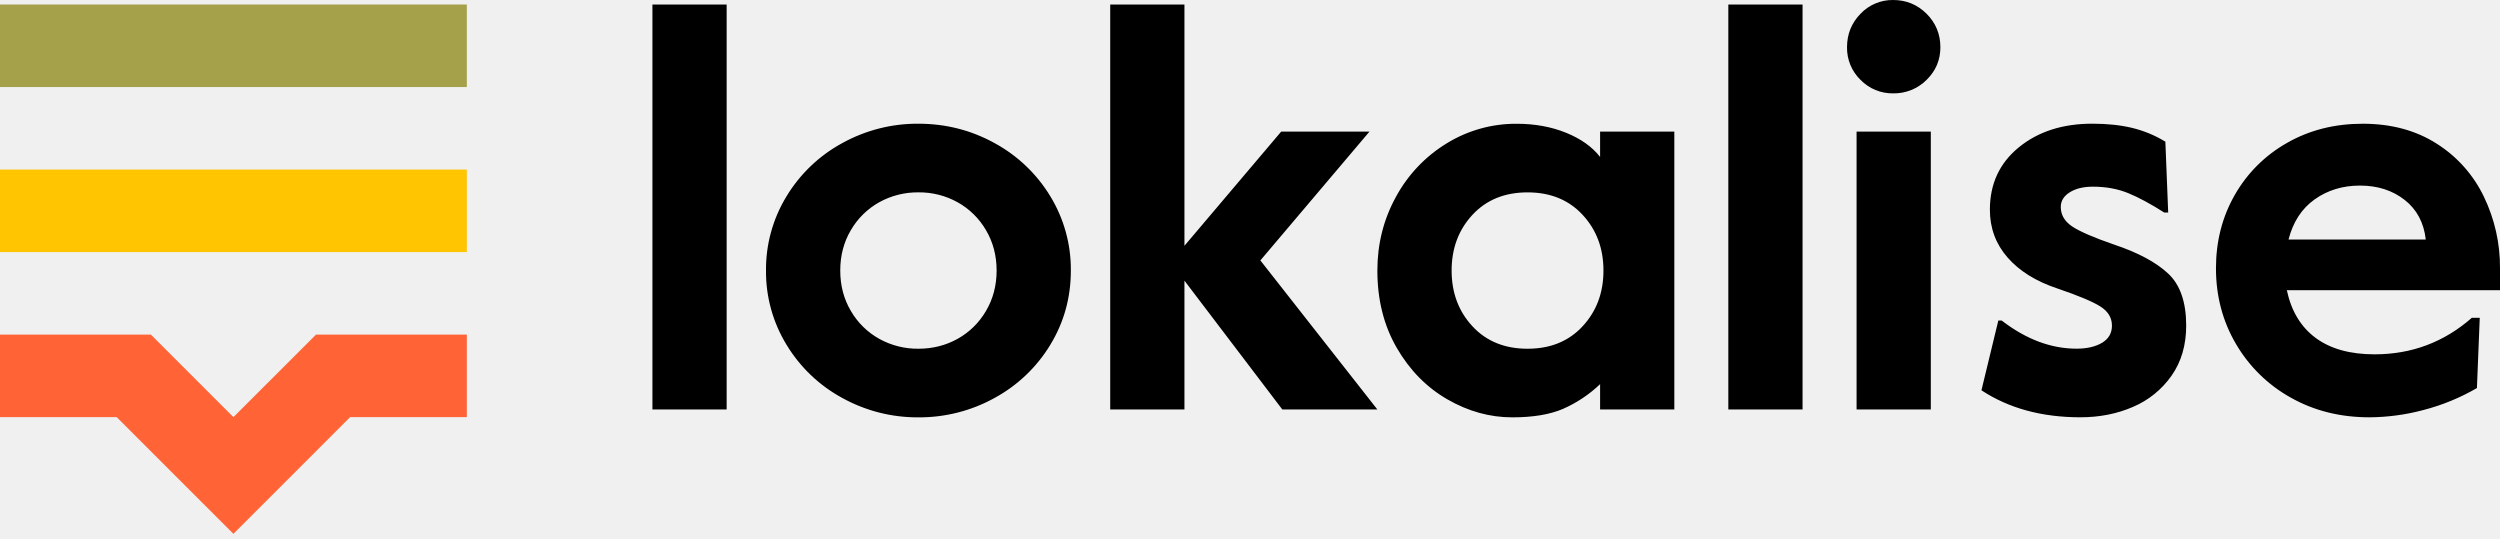
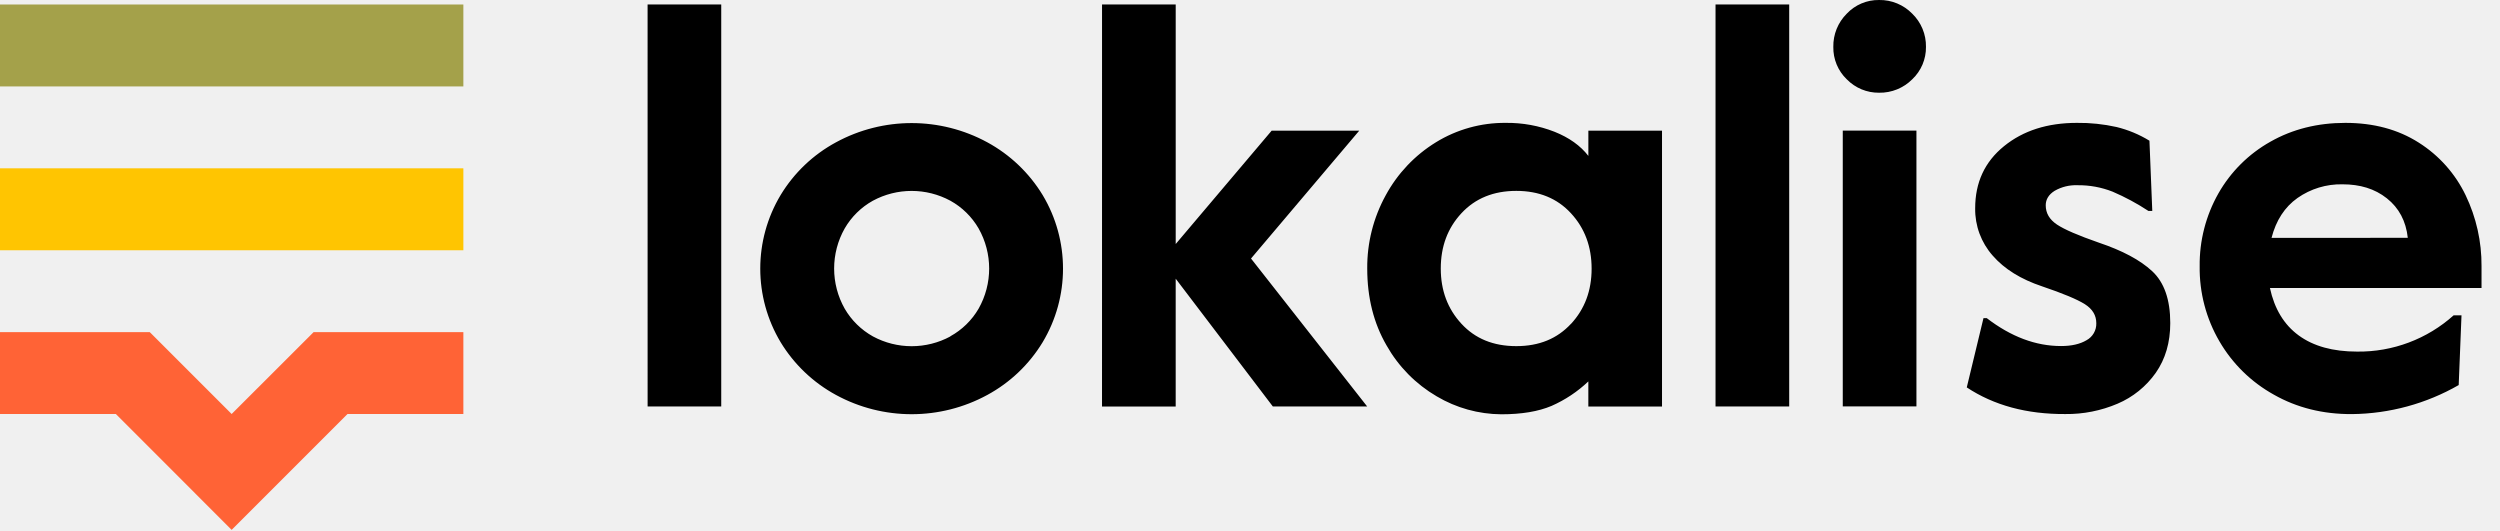
- <svg xmlns="http://www.w3.org/2000/svg" width="130" height="28" viewBox="0 0 130 28" fill="none">
-   <g clip-path="url(#clip0)">
-     <path d="M24.275 17.4h-7.846l-4.292 4.291-4.29-4.29H0v4.29h6.068l3.035 3.035 3.034 3.034 3.035-3.034 3.034-3.035h6.069v-4.29z" fill="#FF6336" />
-     <path d="M24.275 8.816H0v4.292h24.275V8.816z" fill="#FFC500" />
-     <path d="M24.275.234H0v4.292h24.275V.234z" fill="#A4A14A" />
-     <path d="M33.926.234h3.86v21.058h-3.86V.234zm9.869 20.458a7.651 7.651 0 01-2.895-2.764 7.28 7.28 0 01-1.068-3.86 7.28 7.28 0 011.068-3.861 7.655 7.655 0 012.895-2.764 8.064 8.064 0 013.963-1.01c1.423 0 2.744.337 3.963 1.01a7.668 7.668 0 012.896 2.764 7.291 7.291 0 011.067 3.86c0 1.404-.355 2.69-1.067 3.861a7.673 7.673 0 01-2.896 2.764 8.068 8.068 0 01-3.963 1.01 8.065 8.065 0 01-3.963-1.01zm5.996-3.07a3.897 3.897 0 001.477-1.448c.37-.624.556-1.326.556-2.106 0-.78-.186-1.481-.556-2.106a3.898 3.898 0 00-1.477-1.447 4.116 4.116 0 00-2.033-.513 4.12 4.12 0 00-2.033.512 3.9 3.9 0 00-1.477 1.448c-.371.624-.555 1.327-.555 2.106 0 .78.184 1.482.555 2.106a3.89 3.89 0 001.477 1.448 4.113 4.113 0 002.033.512c.74 0 1.418-.171 2.033-.512zM57.73.234h3.861v12.547l5.03-5.937h4.591l-5.673 6.698 6.083 7.75H66.68l-5.089-6.698v6.698h-3.86V.234zm17.534 20.532c-1.082-.624-1.96-1.516-2.632-2.676-.672-1.16-1.009-2.5-1.009-4.022 0-1.384.322-2.661.965-3.83a7.358 7.358 0 012.633-2.779 6.852 6.852 0 013.655-1.023c.936 0 1.79.156 2.559.467.77.312 1.36.732 1.77 1.258V6.844h3.86v14.448h-3.86v-1.316a6.686 6.686 0 01-1.931 1.287c-.683.292-1.56.439-2.633.439-1.169 0-2.294-.312-3.377-.936zm7.034-3.802c.721-.78 1.082-1.744 1.082-2.895 0-1.15-.36-2.115-1.082-2.896-.721-.78-1.677-1.17-2.866-1.17-1.19 0-2.145.392-2.867 1.17-.72.78-1.081 1.746-1.081 2.896s.36 2.116 1.081 2.895c.722.78 1.677 1.17 2.867 1.17s2.145-.39 2.866-1.17zM89.873.234h3.86v21.058h-3.86V.234zm6.874 3.919a2.311 2.311 0 01-.702-1.697c0-.682.234-1.262.702-1.74A2.29 2.29 0 0198.443 0c.682 0 1.262.24 1.74.716.477.478.717 1.058.717 1.74 0 .663-.239 1.229-.717 1.697a2.395 2.395 0 01-1.74.702 2.309 2.309 0 01-1.696-.702zm-.205 2.69h3.86v14.448h-3.86V6.845zm6.493 13.452l.878-3.627h.175c1.267.975 2.564 1.463 3.89 1.463.546 0 .989-.103 1.331-.307.341-.205.512-.502.512-.892 0-.41-.201-.741-.6-.994-.4-.254-1.146-.566-2.237-.937-1.111-.37-1.974-.906-2.588-1.608-.614-.702-.922-1.53-.922-2.486 0-1.345.502-2.428 1.506-3.247s2.276-1.228 3.817-1.228c.78 0 1.472.073 2.077.219a6.058 6.058 0 011.725.716l.147 3.685h-.205c-.702-.448-1.326-.784-1.872-1.008-.546-.224-1.16-.337-1.842-.337-.488 0-.888.098-1.199.292-.312.195-.468.45-.468.761 0 .41.195.746.585 1.01.389.263 1.121.58 2.193.95 1.228.41 2.159.907 2.793 1.492.634.584.951 1.491.951 2.72 0 1.014-.254 1.882-.761 2.603a4.678 4.678 0 01-2.004 1.623c-.828.36-1.74.541-2.734.541-2.009 0-3.725-.468-5.148-1.404zm16.085.381a7.54 7.54 0 01-2.851-2.793c-.693-1.18-1.039-2.49-1.039-3.933 0-1.404.327-2.676.98-3.817a7.185 7.185 0 012.721-2.705c1.159-.663 2.471-.994 3.933-.994 1.481 0 2.764.346 3.846 1.038a6.67 6.67 0 012.456 2.764A8.426 8.426 0 01130 13.95v1.141h-11.085c.234 1.092.736 1.92 1.506 2.486.771.566 1.789.848 3.057.848 1.93 0 3.616-.634 5.059-1.901h.41l-.147 3.655a11.06 11.06 0 01-2.778 1.141 11.13 11.13 0 01-2.808.38c-1.52 0-2.885-.341-4.094-1.024zm7.02-8.218c-.098-.878-.464-1.565-1.097-2.062-.634-.497-1.409-.746-2.325-.746-.897 0-1.682.24-2.355.717-.672.477-1.126 1.175-1.36 2.09h7.137z" fill="#000" />
+ <svg xmlns="http://www.w3.org/2000/svg" width="113" height="24" viewBox="0 0 113 24">
+   <g fill="none">
+     <path fill="#FF6336" d="M15.707 18.713h5.237v-3.7h-6.77l-3.704 3.7-3.7-3.7H0v3.7h5.237l5.233 5.237z" />
+     <path fill="#FFC501" d="M0 7.608h20.944v3.704H0z" />
+     <path fill="#A4A14A" d="M0 .203h20.944v3.704H0z" />
+     <path fill="#000" d="M29.271.203H32.6v18.17h-3.328zm8.514 17.648a6.63 6.63 0 01-2.499-2.38 6.47 6.47 0 010-6.658 6.582 6.582 0 012.5-2.38 7.162 7.162 0 016.842 0 6.645 6.645 0 012.498 2.38 6.47 6.47 0 010 6.658 6.605 6.605 0 01-2.498 2.38 7.155 7.155 0 01-6.843 0zm5.169-2.65c.53-.292.972-.723 1.277-1.246a3.683 3.683 0 000-3.633 3.352 3.352 0 00-1.273-1.249 3.685 3.685 0 00-3.505 0 3.352 3.352 0 00-1.271 1.249 3.683 3.683 0 000 3.633c.304.523.744.955 1.273 1.25a3.685 3.685 0 003.505 0l-.006-.004zM49.812.203h3.33V11.03l4.338-5.125h3.959l-4.893 5.78 5.249 6.686h-4.264l-4.39-5.775v5.78h-3.33zM64.94 17.915a6.182 6.182 0 01-2.271-2.308c-.58-1.002-.87-2.155-.87-3.471a6.744 6.744 0 01.834-3.306 6.372 6.372 0 012.271-2.399 5.919 5.919 0 013.154-.877 5.851 5.851 0 012.207.402c.662.265 1.171.628 1.529 1.091v-1.14h3.329v12.467h-3.33V17.24a5.818 5.818 0 01-1.663 1.107c-.595.251-1.346.379-2.272.379a5.793 5.793 0 01-2.918-.811zm6.067-3.273c.623-.674.934-1.504.934-2.498 0-.994-.31-1.83-.933-2.504-.622-.675-1.446-1.012-2.471-1.012-1.026 0-1.853.335-2.48 1.01-.626.674-.934 1.505-.934 2.499 0 .994.312 1.824.935 2.498.622.674 1.444 1.01 2.479 1.01 1.034 0 1.847-.337 2.471-1.008v.005zM77.542.203h3.33v18.17h-3.33zm5.931 3.381a1.983 1.983 0 01-.607-1.465 2.067 2.067 0 01.607-1.5A1.97 1.97 0 0184.934 0a2.045 2.045 0 011.5.619c.405.393.629.936.62 1.5a1.983 1.983 0 01-.62 1.465 2.066 2.066 0 01-1.5.607 2.004 2.004 0 01-1.46-.607zm-.18 2.32h3.33V18.37h-3.33V5.904zm5.605 11.607l.755-3.13h.15c1.095.84 2.214 1.261 3.358 1.26.471 0 .855-.087 1.15-.263a.844.844 0 00.442-.77c0-.352-.171-.64-.518-.859-.347-.219-.992-.487-1.932-.806-.958-.32-1.705-.782-2.232-1.388a3.15 3.15 0 01-.793-2.143c0-1.163.431-2.096 1.301-2.803.87-.707 1.968-1.055 3.297-1.055a7.782 7.782 0 011.792.187 5.212 5.212 0 011.487.619l.128 3.174h-.175a10.374 10.374 0 00-1.617-.87 4.191 4.191 0 00-1.587-.292 1.922 1.922 0 00-1.033.252c-.268.168-.404.387-.404.655 0 .355.168.642.507.87.34.227.966.495 1.892.818 1.059.356 1.865.782 2.411 1.289.547.507.819 1.29.819 2.347 0 .875-.219 1.624-.655 2.248a4.05 4.05 0 01-1.73 1.397 5.837 5.837 0 01-2.358.467c-1.748.01-3.23-.394-4.455-1.204zm13.879.327a6.479 6.479 0 01-2.459-2.41 6.556 6.556 0 01-.893-3.393 6.52 6.52 0 01.847-3.293 6.185 6.185 0 012.347-2.335c1-.569 2.131-.853 3.392-.853 1.277 0 2.382.297 3.316.892a5.767 5.767 0 012.12 2.38c.48 1 .726 2.097.718 3.206v.986h-9.564c.204.942.635 1.657 1.301 2.144.667.487 1.545.73 2.64.73a6.413 6.413 0 004.363-1.64h.355l-.127 3.153a9.883 9.883 0 01-4.819 1.312c-1.318.008-2.495-.288-3.537-.879zm6.055-7.089c-.083-.758-.397-1.348-.946-1.785-.55-.436-1.217-.633-2.007-.633a3.42 3.42 0 00-2.032.618c-.58.411-.97 1.014-1.174 1.804l6.16-.004z" />
  </g>
-   <defs>
-     <clipPath id="clip0">
-       <path fill="#fff" d="M0 0h130v27.759H0z" />
-     </clipPath>
-   </defs>
</svg>
